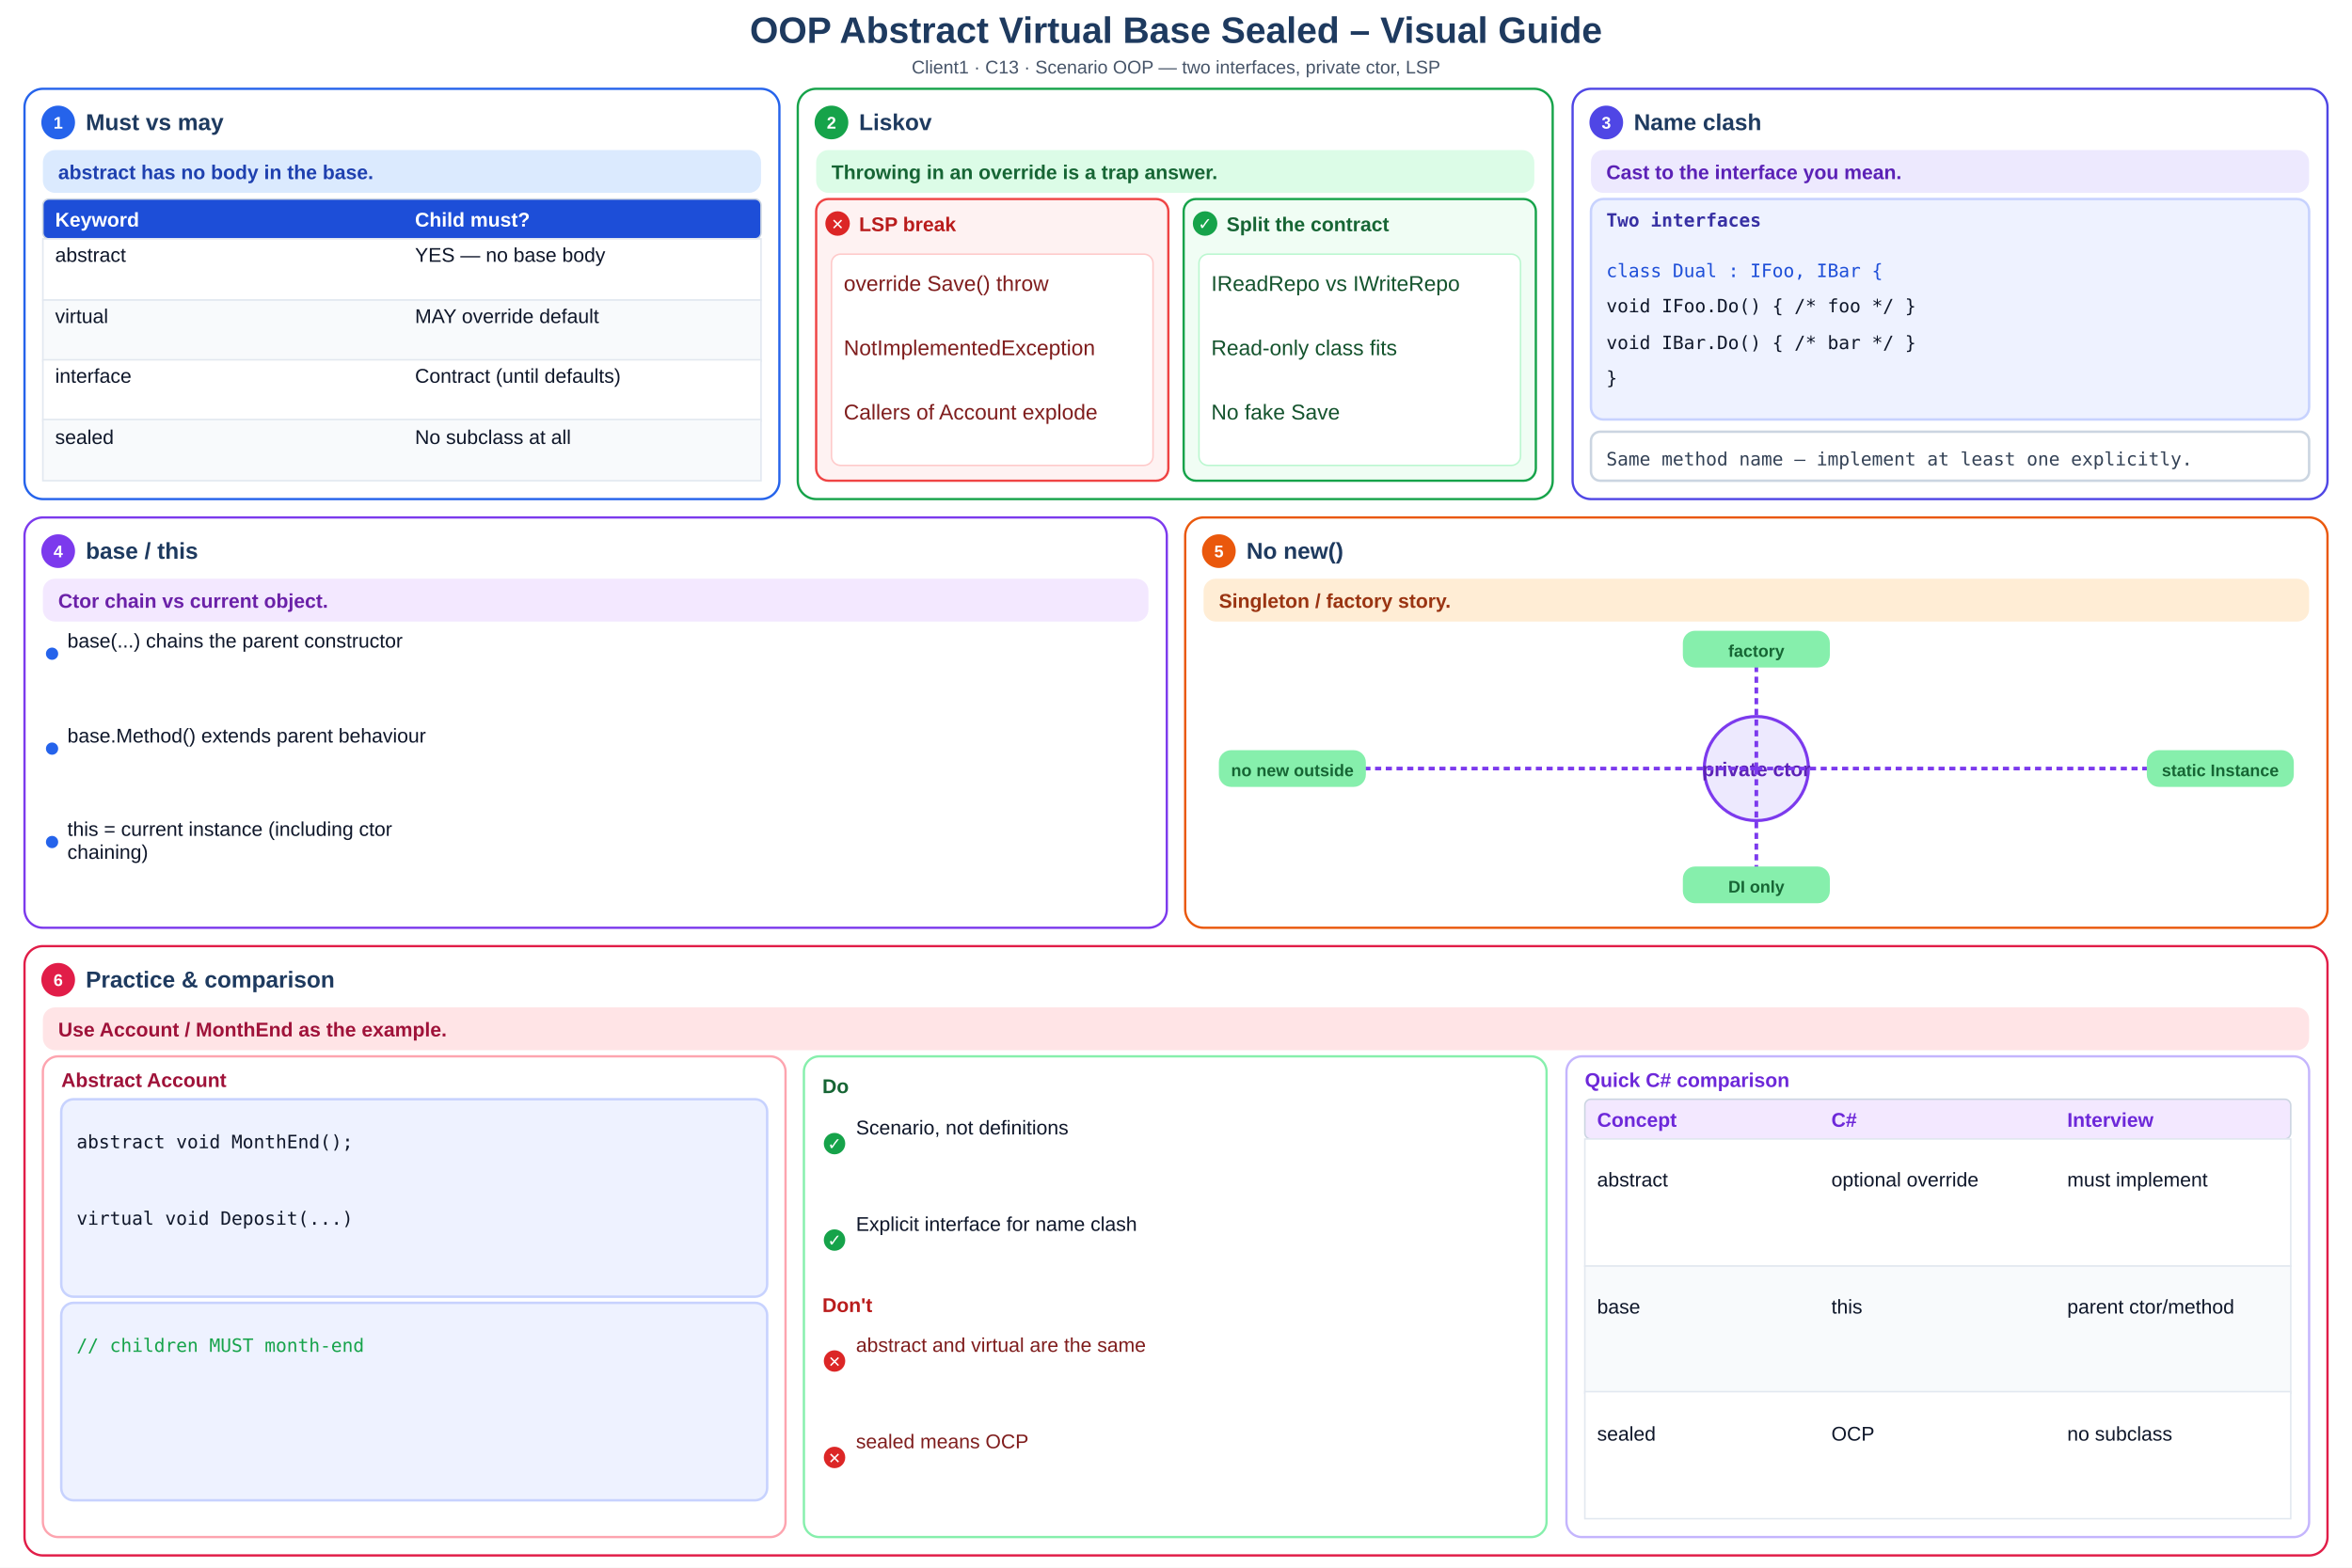
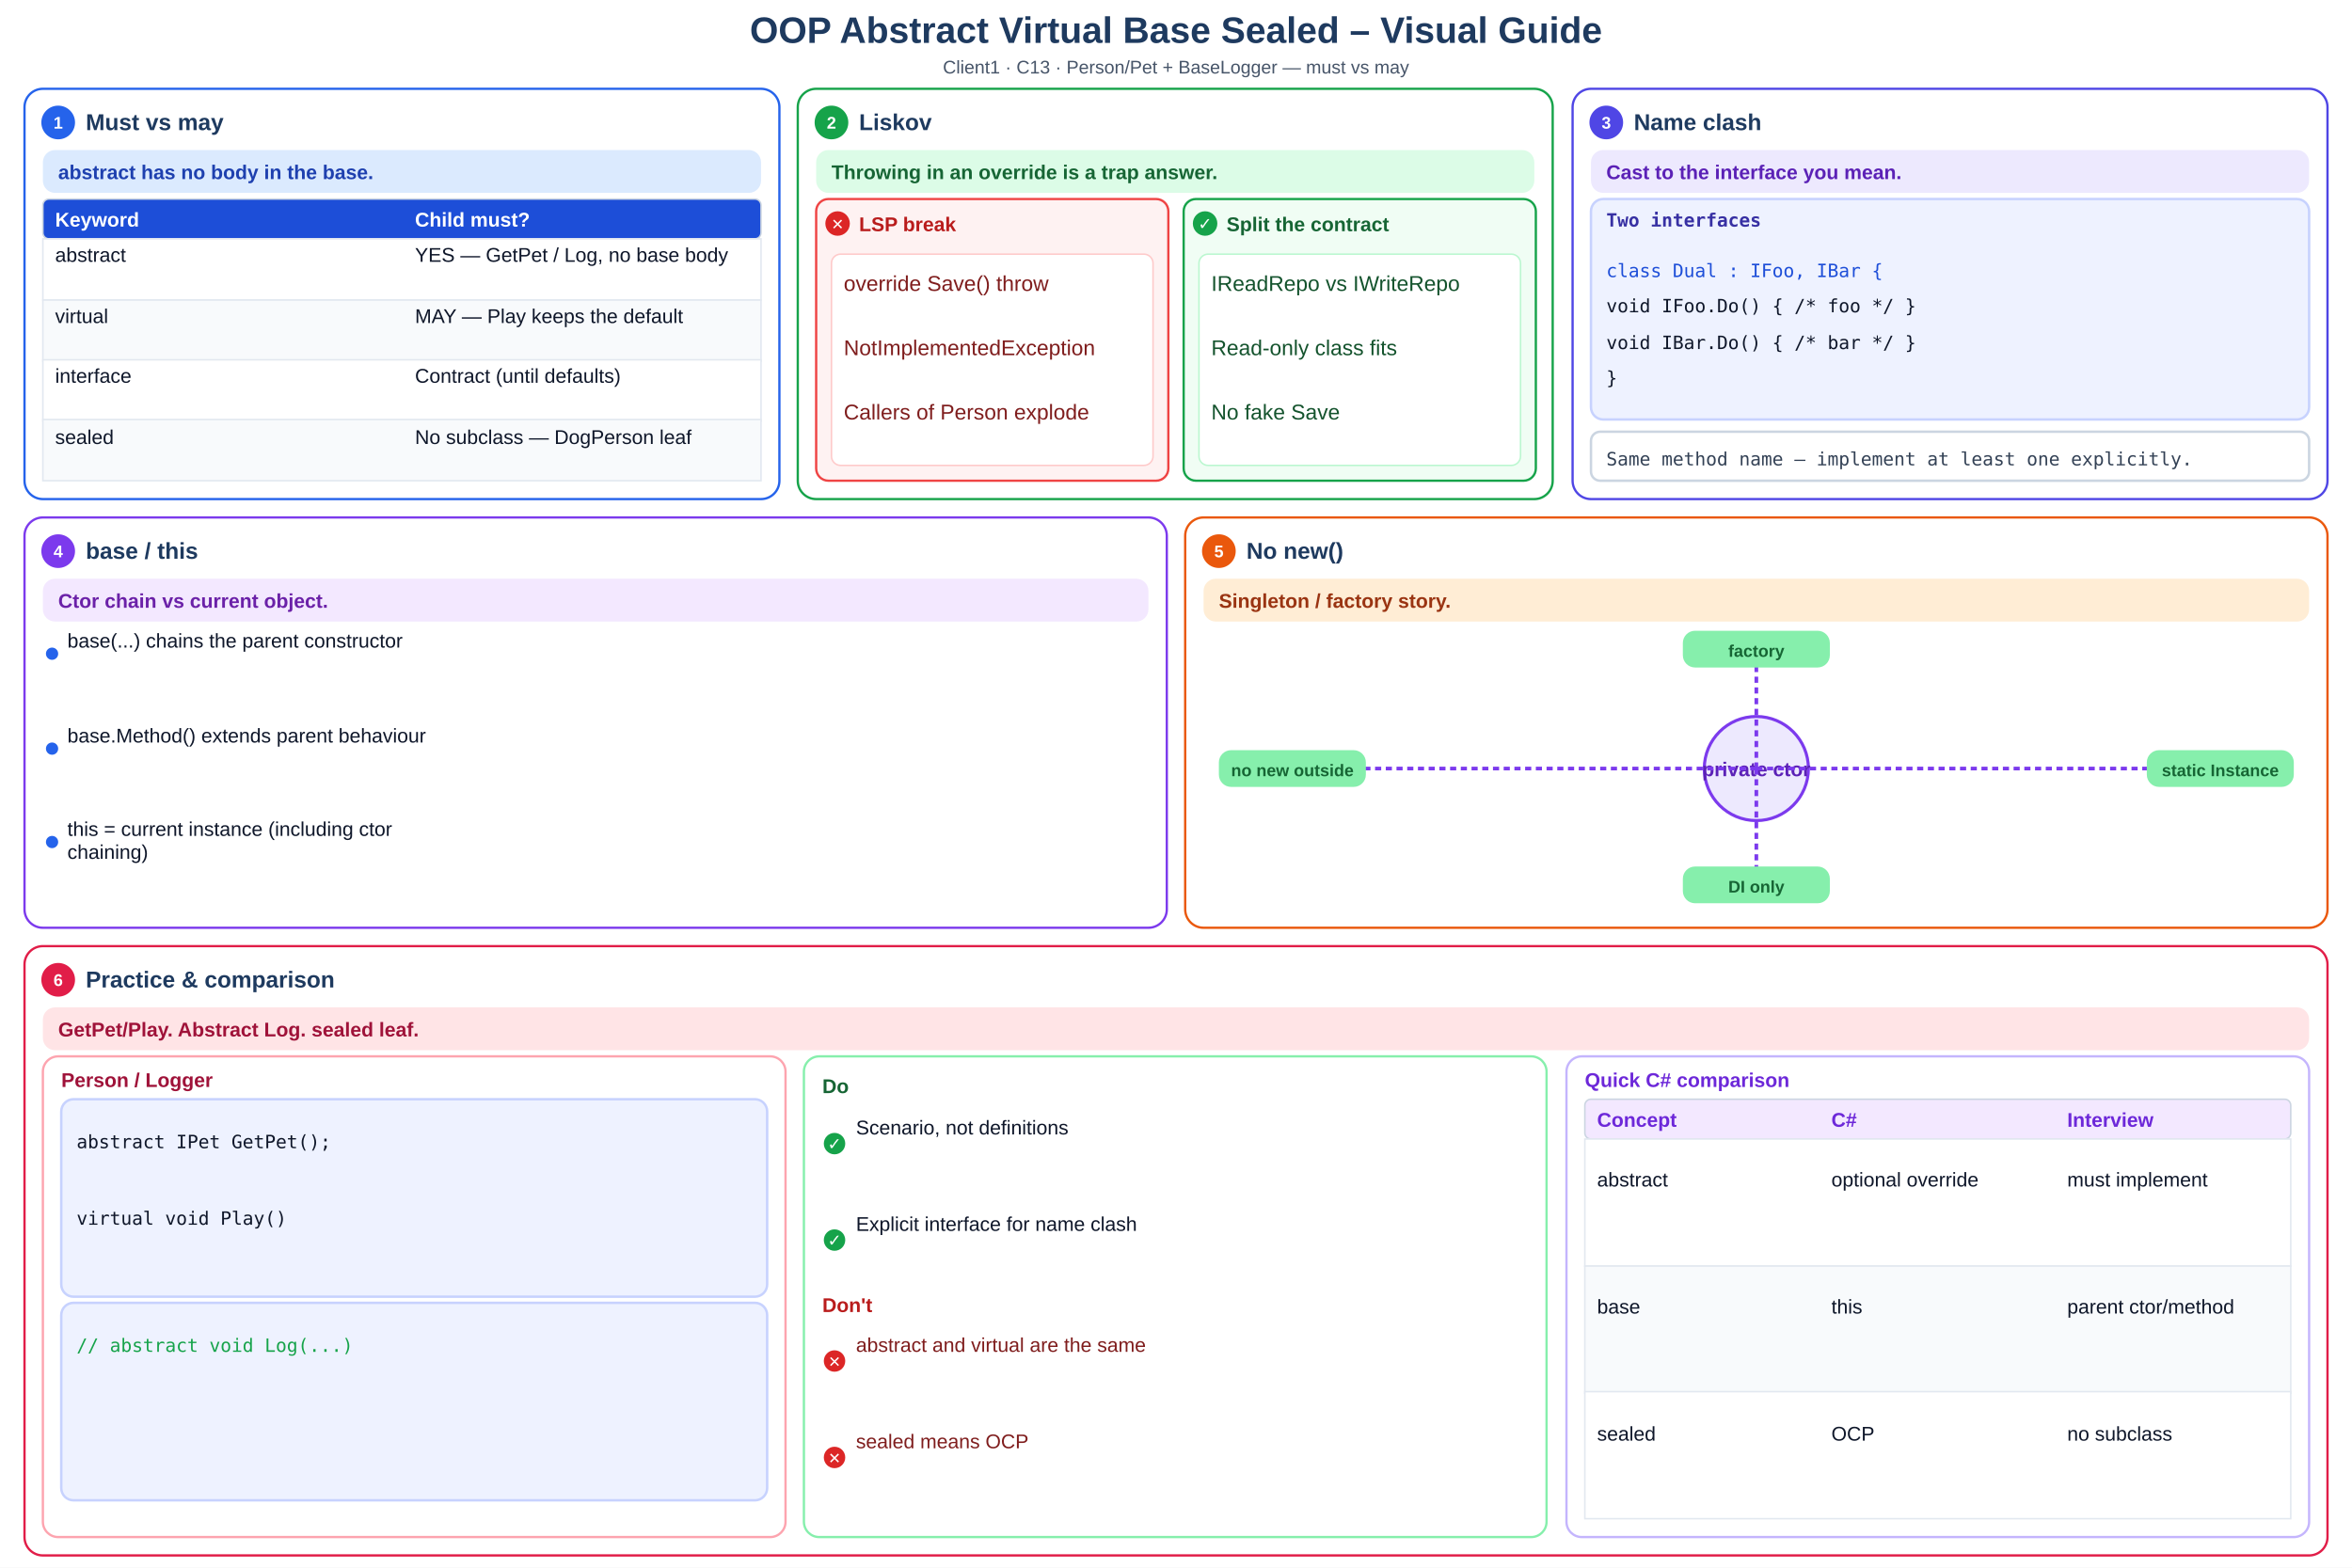
<svg xmlns="http://www.w3.org/2000/svg" width="1536" height="1024" viewBox="0 0 1536 1024">
  <defs>
    <marker id="arrow" markerWidth="12" markerHeight="10" refX="11" refY="5" orient="auto" markerUnits="userSpaceOnUse">
      <path d="M0,0 L12,5 L0,10 z" fill="#64748b" />
    </marker>
  </defs>
  <rect x="0" y="0" width="1536" height="1024" rx="0" fill="#ffffff" />
  <text x="768" y="28" fill="#1e3a5f" font-size="24" font-weight="800" text-anchor="middle" font-family="Segoe UI,Arial,sans-serif">OOP Abstract Virtual Base Sealed  –  Visual Guide</text>
-   <text x="768" y="48" fill="#475569" font-size="12" font-weight="500" text-anchor="middle" font-family="Segoe UI,Arial,sans-serif">Client1 · C13  ·  Scenario OOP — two interfaces, private ctor, LSP</text>
+   <text x="768" y="48" fill="#475569" font-size="12" font-weight="500" text-anchor="middle" font-family="Segoe UI,Arial,sans-serif">Client1 · C13  ·  Person/Pet + BaseLogger — must vs may</text>
  <rect x="16" y="58" width="493" height="268" rx="12" fill="#fff" stroke="#2563eb" stroke-width="1.5" />
  <circle cx="38" cy="80" r="11" fill="#2563eb" />
  <text x="38" y="84" fill="#fff" font-size="11" font-weight="800" text-anchor="middle" font-family="Segoe UI,Arial,sans-serif">1</text>
  <text x="56" y="85" fill="#1e3a5f" font-size="15" font-weight="800" text-anchor="start" font-family="Segoe UI,Arial,sans-serif">Must vs may</text>
  <rect x="28" y="98" width="469" height="28" rx="8" fill="#dbeafe" />
  <text x="38" y="117" fill="#1e40af" font-size="13" font-weight="700" text-anchor="start" font-family="Segoe UI,Arial,sans-serif">abstract has no body in the base.</text>
  <rect x="28" y="130" width="469" height="26" rx="4" fill="#1d4ed8" stroke="#cbd5e1" stroke-width="1" />
  <text x="36" y="148" fill="#fff" font-size="13" font-weight="700" text-anchor="start" font-family="Segoe UI,Arial,sans-serif">Keyword</text>
  <text x="271" y="148" fill="#fff" font-size="13" font-weight="700" text-anchor="start" font-family="Segoe UI,Arial,sans-serif">Child must?</text>
  <rect x="28" y="156" width="469" height="40" rx="0" fill="#ffffff" stroke="#e2e8f0" stroke-width="1" />
  <text x="36" y="171" fill="#0f172a" font-size="13" font-weight="500" font-family="Segoe UI,Arial,sans-serif">
    <tspan x="36" dy="0">abstract</tspan>
  </text>
  <text x="271" y="171" fill="#0f172a" font-size="13" font-weight="500" font-family="Segoe UI,Arial,sans-serif">
-     <tspan x="271" dy="0">YES — no base body</tspan>
+     <tspan x="271" dy="0">YES — GetPet / Log, no base body</tspan>
  </text>
  <rect x="28" y="196" width="469" height="40" rx="0" fill="#f8fafc" stroke="#e2e8f0" stroke-width="1" />
  <text x="36" y="211" fill="#0f172a" font-size="13" font-weight="500" font-family="Segoe UI,Arial,sans-serif">
    <tspan x="36" dy="0">virtual</tspan>
  </text>
  <text x="271" y="211" fill="#0f172a" font-size="13" font-weight="500" font-family="Segoe UI,Arial,sans-serif">
-     <tspan x="271" dy="0">MAY override default</tspan>
+     <tspan x="271" dy="0">MAY — Play keeps the default</tspan>
  </text>
  <rect x="28" y="235" width="469" height="40" rx="0" fill="#ffffff" stroke="#e2e8f0" stroke-width="1" />
  <text x="36" y="250" fill="#0f172a" font-size="13" font-weight="500" font-family="Segoe UI,Arial,sans-serif">
    <tspan x="36" dy="0">interface</tspan>
  </text>
  <text x="271" y="250" fill="#0f172a" font-size="13" font-weight="500" font-family="Segoe UI,Arial,sans-serif">
    <tspan x="271" dy="0">Contract (until defaults)</tspan>
  </text>
  <rect x="28" y="274" width="469" height="40" rx="0" fill="#f8fafc" stroke="#e2e8f0" stroke-width="1" />
  <text x="36" y="290" fill="#0f172a" font-size="13" font-weight="500" font-family="Segoe UI,Arial,sans-serif">
    <tspan x="36" dy="0">sealed</tspan>
  </text>
  <text x="271" y="290" fill="#0f172a" font-size="13" font-weight="500" font-family="Segoe UI,Arial,sans-serif">
-     <tspan x="271" dy="0">No subclass at all</tspan>
+     <tspan x="271" dy="0">No subclass — DogPerson leaf</tspan>
  </text>
  <rect x="521" y="58" width="493" height="268" rx="12" fill="#fff" stroke="#16a34a" stroke-width="1.5" />
  <circle cx="543" cy="80" r="11" fill="#16a34a" />
  <text x="543" y="84" fill="#fff" font-size="11" font-weight="800" text-anchor="middle" font-family="Segoe UI,Arial,sans-serif">2</text>
  <text x="561" y="85" fill="#1e3a5f" font-size="15" font-weight="800" text-anchor="start" font-family="Segoe UI,Arial,sans-serif">Liskov</text>
  <rect x="533" y="98" width="469" height="28" rx="8" fill="#dcfce7" />
  <text x="543" y="117" fill="#166534" font-size="13" font-weight="700" text-anchor="start" font-family="Segoe UI,Arial,sans-serif">Throwing in an override is a trap answer.</text>
  <rect x="533" y="130" width="230" height="184" rx="8" fill="#fef2f2" stroke="#ef4444" stroke-width="1.5" />
  <circle cx="547" cy="146" r="8" fill="#dc2626" />
  <text x="547" y="150" fill="#fff" font-size="10" font-weight="800" text-anchor="middle" font-family="Segoe UI,Arial,sans-serif">✕</text>
  <text x="561" y="151" fill="#b91c1c" font-size="13" font-weight="800" text-anchor="start" font-family="Segoe UI,Arial,sans-serif">LSP break</text>
  <rect x="543" y="166" width="210" height="138" rx="6" fill="#fff" stroke="#fecaca" stroke-width="1" />
  <text x="551" y="190" fill="#7f1d1d" font-size="14" font-weight="500" font-family="Segoe UI,Arial,sans-serif">
    <tspan x="551" dy="0">override Save() throw</tspan>
  </text>
  <text x="551" y="232" fill="#7f1d1d" font-size="14" font-weight="500" font-family="Segoe UI,Arial,sans-serif">
    <tspan x="551" dy="0">NotImplementedException</tspan>
  </text>
  <text x="551" y="274" fill="#7f1d1d" font-size="14" font-weight="500" font-family="Segoe UI,Arial,sans-serif">
-     <tspan x="551" dy="0">Callers of Account explode</tspan>
+     <tspan x="551" dy="0">Callers of Person explode</tspan>
  </text>
  <rect x="773" y="130" width="230" height="184" rx="8" fill="#f0fdf4" stroke="#16a34a" stroke-width="1.5" />
  <circle cx="787" cy="146" r="8" fill="#16a34a" />
  <text x="787" y="150" fill="#fff" font-size="11" font-weight="800" text-anchor="middle" font-family="Segoe UI,Arial,sans-serif">✓</text>
  <text x="801" y="151" fill="#166534" font-size="13" font-weight="800" text-anchor="start" font-family="Segoe UI,Arial,sans-serif">Split the contract</text>
  <rect x="783" y="166" width="210" height="138" rx="6" fill="#fff" stroke="#bbf7d0" stroke-width="1" />
  <text x="791" y="190" fill="#14532d" font-size="14" font-weight="500" font-family="Segoe UI,Arial,sans-serif">
    <tspan x="791" dy="0">IReadRepo vs IWriteRepo</tspan>
  </text>
  <text x="791" y="232" fill="#14532d" font-size="14" font-weight="500" font-family="Segoe UI,Arial,sans-serif">
    <tspan x="791" dy="0">Read-only class fits</tspan>
  </text>
  <text x="791" y="274" fill="#14532d" font-size="14" font-weight="500" font-family="Segoe UI,Arial,sans-serif">
    <tspan x="791" dy="0">No fake Save</tspan>
  </text>
  <rect x="1027" y="58" width="493" height="268" rx="12" fill="#fff" stroke="#4f46e5" stroke-width="1.5" />
  <circle cx="1049" cy="80" r="11" fill="#4f46e5" />
  <text x="1049" y="84" fill="#fff" font-size="11" font-weight="800" text-anchor="middle" font-family="Segoe UI,Arial,sans-serif">3</text>
  <text x="1067" y="85" fill="#1e3a5f" font-size="15" font-weight="800" text-anchor="start" font-family="Segoe UI,Arial,sans-serif">Name clash</text>
  <rect x="1039" y="98" width="469" height="28" rx="8" fill="#ede9fe" />
  <text x="1049" y="117" fill="#5b21b6" font-size="13" font-weight="700" text-anchor="start" font-family="Segoe UI,Arial,sans-serif">Cast to the interface you mean.</text>
  <rect x="1039" y="130" width="469" height="144" rx="8" fill="#eef2ff" stroke="#c7d2fe" stroke-width="1.6" />
  <text x="1049" y="148" fill="#3730a3" font-size="12" font-weight="800" text-anchor="start" font-family="Consolas,Menlo,monospace">Two interfaces</text>
  <text x="1049" y="181" fill="#1d4ed8" font-size="12" font-weight="500" text-anchor="start" font-family="Consolas,Menlo,monospace">class Dual : IFoo, IBar {</text>
  <text x="1049" y="204" fill="#0f172a" font-size="12" font-weight="500" text-anchor="start" font-family="Consolas,Menlo,monospace">  void IFoo.Do() { /* foo */ }</text>
  <text x="1049" y="228" fill="#0f172a" font-size="12" font-weight="500" text-anchor="start" font-family="Consolas,Menlo,monospace">  void IBar.Do() { /* bar */ }</text>
  <text x="1049" y="251" fill="#0f172a" font-size="12" font-weight="500" text-anchor="start" font-family="Consolas,Menlo,monospace">}</text>
  <rect x="1039" y="282" width="469" height="32" rx="6" fill="#fff" stroke="#cbd5e1" stroke-width="1.6" />
  <text x="1049" y="304" fill="#334155" font-size="12" font-weight="500" text-anchor="start" font-family="Consolas,Menlo,monospace">Same method name — implement at least one explicitly.</text>
  <rect x="16" y="338" width="746" height="268" rx="12" fill="#fff" stroke="#7c3aed" stroke-width="1.5" />
  <circle cx="38" cy="360" r="11" fill="#7c3aed" />
  <text x="38" y="364" fill="#fff" font-size="11" font-weight="800" text-anchor="middle" font-family="Segoe UI,Arial,sans-serif">4</text>
  <text x="56" y="365" fill="#1e3a5f" font-size="15" font-weight="800" text-anchor="start" font-family="Segoe UI,Arial,sans-serif">base / this</text>
  <rect x="28" y="378" width="722" height="28" rx="8" fill="#f3e8ff" />
  <text x="38" y="397" fill="#6b21a8" font-size="13" font-weight="700" text-anchor="start" font-family="Segoe UI,Arial,sans-serif">Ctor chain vs current object.</text>
  <circle cx="34" cy="427" r="4" fill="#2563eb" />
  <text x="44" y="423" fill="#0f172a" font-size="13" font-weight="500" font-family="Segoe UI,Arial,sans-serif">
    <tspan x="44" dy="0">base(...) chains the parent constructor</tspan>
  </text>
  <circle cx="34" cy="489" r="4" fill="#2563eb" />
  <text x="44" y="485" fill="#0f172a" font-size="13" font-weight="500" font-family="Segoe UI,Arial,sans-serif">
    <tspan x="44" dy="0">base.Method() extends parent behaviour</tspan>
  </text>
  <circle cx="34" cy="550" r="4" fill="#2563eb" />
  <text x="44" y="546" fill="#0f172a" font-size="13" font-weight="500" font-family="Segoe UI,Arial,sans-serif">
    <tspan x="44" dy="0">this = current instance (including ctor</tspan>
    <tspan x="44" dy="15">chaining)</tspan>
  </text>
  <rect x="774" y="338" width="746" height="268" rx="12" fill="#fff" stroke="#ea580c" stroke-width="1.5" />
  <circle cx="796" cy="360" r="11" fill="#ea580c" />
  <text x="796" y="364" fill="#fff" font-size="11" font-weight="800" text-anchor="middle" font-family="Segoe UI,Arial,sans-serif">5</text>
  <text x="814" y="365" fill="#1e3a5f" font-size="15" font-weight="800" text-anchor="start" font-family="Segoe UI,Arial,sans-serif">No new()</text>
  <rect x="786" y="378" width="722" height="28" rx="8" fill="#ffedd5" />
  <text x="796" y="397" fill="#9a3412" font-size="13" font-weight="700" text-anchor="start" font-family="Segoe UI,Arial,sans-serif">Singleton / factory story.</text>
  <circle cx="1147" cy="502" r="34" fill="#ede9fe" stroke="#7c3aed" stroke-width="2" />
  <text x="1147" y="507" fill="#5b21b6" font-size="13" font-weight="800" text-anchor="middle" font-family="Segoe UI,Arial,sans-serif">private ctor</text>
  <line x1="1147" y1="502" x2="1147" y2="424" stroke="#7c3aed" stroke-width="2.4" stroke-dasharray="4 3" marker-end="url(#arrow)" />
  <rect x="1099" y="412" width="96" height="24" rx="8" fill="#86efac" />
  <text x="1147" y="429" fill="#166534" font-size="11" font-weight="700" text-anchor="middle" font-family="Segoe UI,Arial,sans-serif">factory</text>
  <line x1="1147" y1="502" x2="1450" y2="502" stroke="#7c3aed" stroke-width="2.4" stroke-dasharray="4 3" marker-end="url(#arrow)" />
  <rect x="1402" y="490" width="96" height="24" rx="8" fill="#86efac" />
  <text x="1450" y="507" fill="#166534" font-size="11" font-weight="700" text-anchor="middle" font-family="Segoe UI,Arial,sans-serif">static Instance</text>
  <line x1="1147" y1="502" x2="1147" y2="578" stroke="#7c3aed" stroke-width="2.4" stroke-dasharray="4 3" marker-end="url(#arrow)" />
  <rect x="1099" y="566" width="96" height="24" rx="8" fill="#86efac" />
  <text x="1147" y="583" fill="#166534" font-size="11" font-weight="700" text-anchor="middle" font-family="Segoe UI,Arial,sans-serif">DI only</text>
  <line x1="1147" y1="502" x2="844" y2="502" stroke="#7c3aed" stroke-width="2.4" stroke-dasharray="4 3" marker-end="url(#arrow)" />
  <rect x="796" y="490" width="96" height="24" rx="8" fill="#86efac" />
  <text x="844" y="507" fill="#166534" font-size="11" font-weight="700" text-anchor="middle" font-family="Segoe UI,Arial,sans-serif">no new outside</text>
  <rect x="16" y="618" width="1504" height="398" rx="12" fill="#fff" stroke="#e11d48" stroke-width="1.5" />
  <circle cx="38" cy="640" r="11" fill="#e11d48" />
  <text x="38" y="644" fill="#fff" font-size="11" font-weight="800" text-anchor="middle" font-family="Segoe UI,Arial,sans-serif">6</text>
  <text x="56" y="645" fill="#1e3a5f" font-size="15" font-weight="800" text-anchor="start" font-family="Segoe UI,Arial,sans-serif">Practice &amp; comparison</text>
  <rect x="28" y="658" width="1480" height="28" rx="8" fill="#ffe4e6" />
-   <text x="38" y="677" fill="#9f1239" font-size="13" font-weight="700" text-anchor="start" font-family="Segoe UI,Arial,sans-serif">Use Account / MonthEnd as the example.</text>
+   <text x="38" y="677" fill="#9f1239" font-size="13" font-weight="700" text-anchor="start" font-family="Segoe UI,Arial,sans-serif">GetPet/Play. Abstract Log. sealed leaf.</text>
  <rect x="28" y="690" width="485" height="314" rx="10" fill="#fff" stroke="#fda4af" stroke-width="1.5" />
-   <text x="40" y="710" fill="#9f1239" font-size="13" font-weight="800" text-anchor="start" font-family="Segoe UI,Arial,sans-serif">Abstract Account</text>
+   <text x="40" y="710" fill="#9f1239" font-size="13" font-weight="800" text-anchor="start" font-family="Segoe UI,Arial,sans-serif">Person / Logger</text>
  <rect x="40" y="718" width="461" height="129" rx="8" fill="#eef2ff" stroke="#c7d2fe" stroke-width="1.6" />
-   <text x="50" y="750" fill="#0f172a" font-size="12" font-weight="500" text-anchor="start" font-family="Consolas,Menlo,monospace">abstract void MonthEnd();</text>
-   <text x="50" y="800" fill="#0f172a" font-size="12" font-weight="500" text-anchor="start" font-family="Consolas,Menlo,monospace">virtual void Deposit(...)</text>
+   <text x="50" y="750" fill="#0f172a" font-size="12" font-weight="500" text-anchor="start" font-family="Consolas,Menlo,monospace">abstract IPet GetPet();</text>
+   <text x="50" y="800" fill="#0f172a" font-size="12" font-weight="500" text-anchor="start" font-family="Consolas,Menlo,monospace">virtual void Play()</text>
  <rect x="40" y="851" width="461" height="129" rx="8" fill="#eef2ff" stroke="#c7d2fe" stroke-width="1.6" />
-   <text x="50" y="883" fill="#16a34a" font-size="12" font-weight="500" text-anchor="start" font-family="Consolas,Menlo,monospace">// children MUST month-end</text>
+   <text x="50" y="883" fill="#16a34a" font-size="12" font-weight="500" text-anchor="start" font-family="Consolas,Menlo,monospace">// abstract void Log(...)</text>
  <rect x="525" y="690" width="485" height="314" rx="10" fill="#fff" stroke="#86efac" stroke-width="1.5" />
  <text x="537" y="714" fill="#166534" font-size="13" font-weight="800" text-anchor="start" font-family="Segoe UI,Arial,sans-serif">Do</text>
  <circle cx="545" cy="747" r="7" fill="#16a34a" />
  <text x="545" y="751" fill="#fff" font-size="11" font-weight="800" text-anchor="middle" font-family="Segoe UI,Arial,sans-serif">✓</text>
  <text x="559" y="741" fill="#0f172a" font-size="13" font-weight="500" font-family="Segoe UI,Arial,sans-serif">
    <tspan x="559" dy="0">Scenario, not definitions</tspan>
  </text>
  <circle cx="545" cy="810" r="7" fill="#16a34a" />
  <text x="545" y="814" fill="#fff" font-size="11" font-weight="800" text-anchor="middle" font-family="Segoe UI,Arial,sans-serif">✓</text>
  <text x="559" y="804" fill="#0f172a" font-size="13" font-weight="500" font-family="Segoe UI,Arial,sans-serif">
    <tspan x="559" dy="0">Explicit interface for name clash</tspan>
  </text>
  <text x="537" y="857" fill="#b91c1c" font-size="13" font-weight="800" text-anchor="start" font-family="Segoe UI,Arial,sans-serif">Don't</text>
  <circle cx="545" cy="889" r="7" fill="#dc2626" />
  <text x="545" y="893" fill="#fff" font-size="10" font-weight="800" text-anchor="middle" font-family="Segoe UI,Arial,sans-serif">✕</text>
  <text x="559" y="883" fill="#7f1d1d" font-size="13" font-weight="500" font-family="Segoe UI,Arial,sans-serif">
    <tspan x="559" dy="0">abstract and virtual are the same</tspan>
  </text>
  <circle cx="545" cy="952" r="7" fill="#dc2626" />
  <text x="545" y="956" fill="#fff" font-size="10" font-weight="800" text-anchor="middle" font-family="Segoe UI,Arial,sans-serif">✕</text>
  <text x="559" y="946" fill="#7f1d1d" font-size="13" font-weight="500" font-family="Segoe UI,Arial,sans-serif">
    <tspan x="559" dy="0">sealed means OCP</tspan>
  </text>
  <rect x="1023" y="690" width="485" height="314" rx="10" fill="#fff" stroke="#c4b5fd" stroke-width="1.5" />
  <text x="1035" y="710" fill="#6d28d9" font-size="13" font-weight="800" text-anchor="start" font-family="Segoe UI,Arial,sans-serif">Quick C# comparison</text>
  <rect x="1035" y="718" width="461" height="26" rx="4" fill="#f3e8ff" stroke="#cbd5e1" stroke-width="1" />
  <text x="1043" y="736" fill="#6d28d9" font-size="13" font-weight="700" text-anchor="start" font-family="Segoe UI,Arial,sans-serif">Concept</text>
  <text x="1196" y="736" fill="#6d28d9" font-size="13" font-weight="700" text-anchor="start" font-family="Segoe UI,Arial,sans-serif">C#</text>
  <text x="1350" y="736" fill="#6d28d9" font-size="13" font-weight="700" text-anchor="start" font-family="Segoe UI,Arial,sans-serif">Interview</text>
  <rect x="1035" y="744" width="461" height="83" rx="0" fill="#ffffff" stroke="#e2e8f0" stroke-width="1" />
  <text x="1043" y="775" fill="#0f172a" font-size="13" font-weight="500" font-family="Segoe UI,Arial,sans-serif">
    <tspan x="1043" dy="0">abstract</tspan>
  </text>
  <text x="1196" y="775" fill="#0f172a" font-size="13" font-weight="500" font-family="Segoe UI,Arial,sans-serif">
    <tspan x="1196" dy="0">optional override</tspan>
  </text>
  <text x="1350" y="775" fill="#0f172a" font-size="13" font-weight="500" font-family="Segoe UI,Arial,sans-serif">
    <tspan x="1350" dy="0">must implement</tspan>
  </text>
  <rect x="1035" y="827" width="461" height="83" rx="0" fill="#f8fafc" stroke="#e2e8f0" stroke-width="1" />
  <text x="1043" y="858" fill="#0f172a" font-size="13" font-weight="500" font-family="Segoe UI,Arial,sans-serif">
    <tspan x="1043" dy="0">base</tspan>
  </text>
  <text x="1196" y="858" fill="#0f172a" font-size="13" font-weight="500" font-family="Segoe UI,Arial,sans-serif">
    <tspan x="1196" dy="0">this</tspan>
  </text>
  <text x="1350" y="858" fill="#0f172a" font-size="13" font-weight="500" font-family="Segoe UI,Arial,sans-serif">
    <tspan x="1350" dy="0">parent ctor/method</tspan>
  </text>
  <rect x="1035" y="909" width="461" height="83" rx="0" fill="#ffffff" stroke="#e2e8f0" stroke-width="1" />
  <text x="1043" y="941" fill="#0f172a" font-size="13" font-weight="500" font-family="Segoe UI,Arial,sans-serif">
    <tspan x="1043" dy="0">sealed</tspan>
  </text>
  <text x="1196" y="941" fill="#0f172a" font-size="13" font-weight="500" font-family="Segoe UI,Arial,sans-serif">
    <tspan x="1196" dy="0">OCP</tspan>
  </text>
  <text x="1350" y="941" fill="#0f172a" font-size="13" font-weight="500" font-family="Segoe UI,Arial,sans-serif">
    <tspan x="1350" dy="0">no subclass</tspan>
  </text>
</svg>
